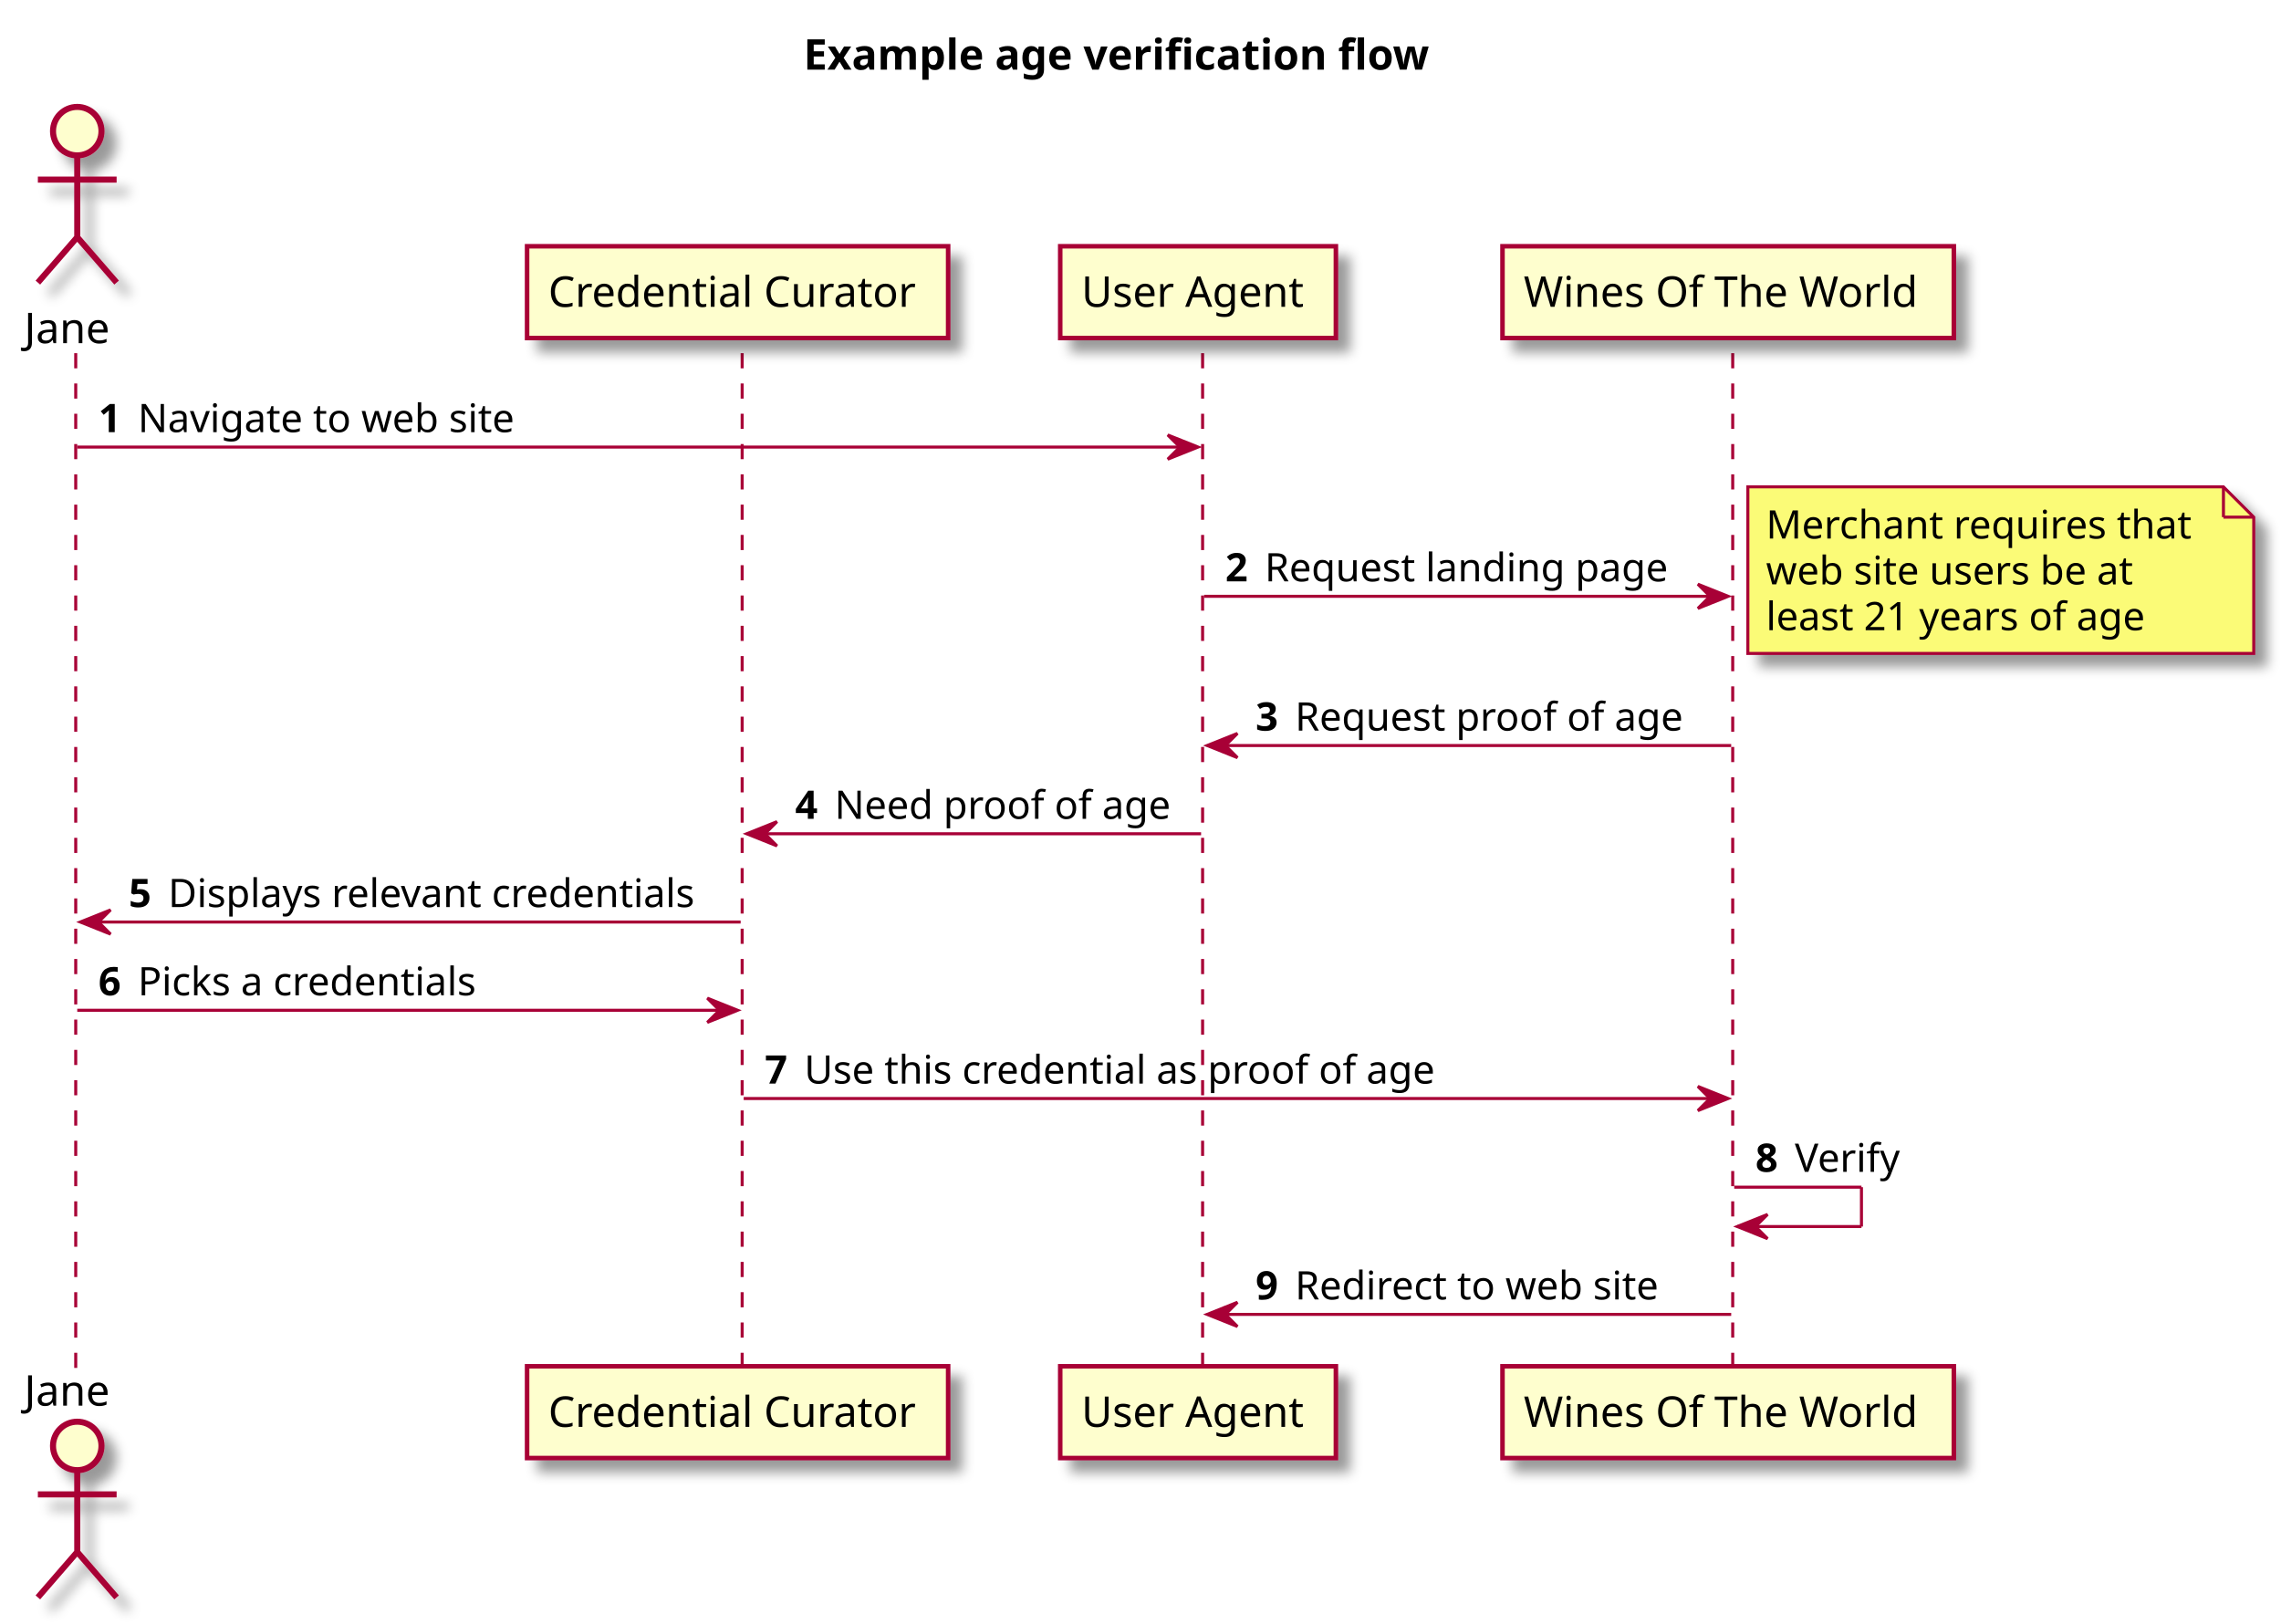
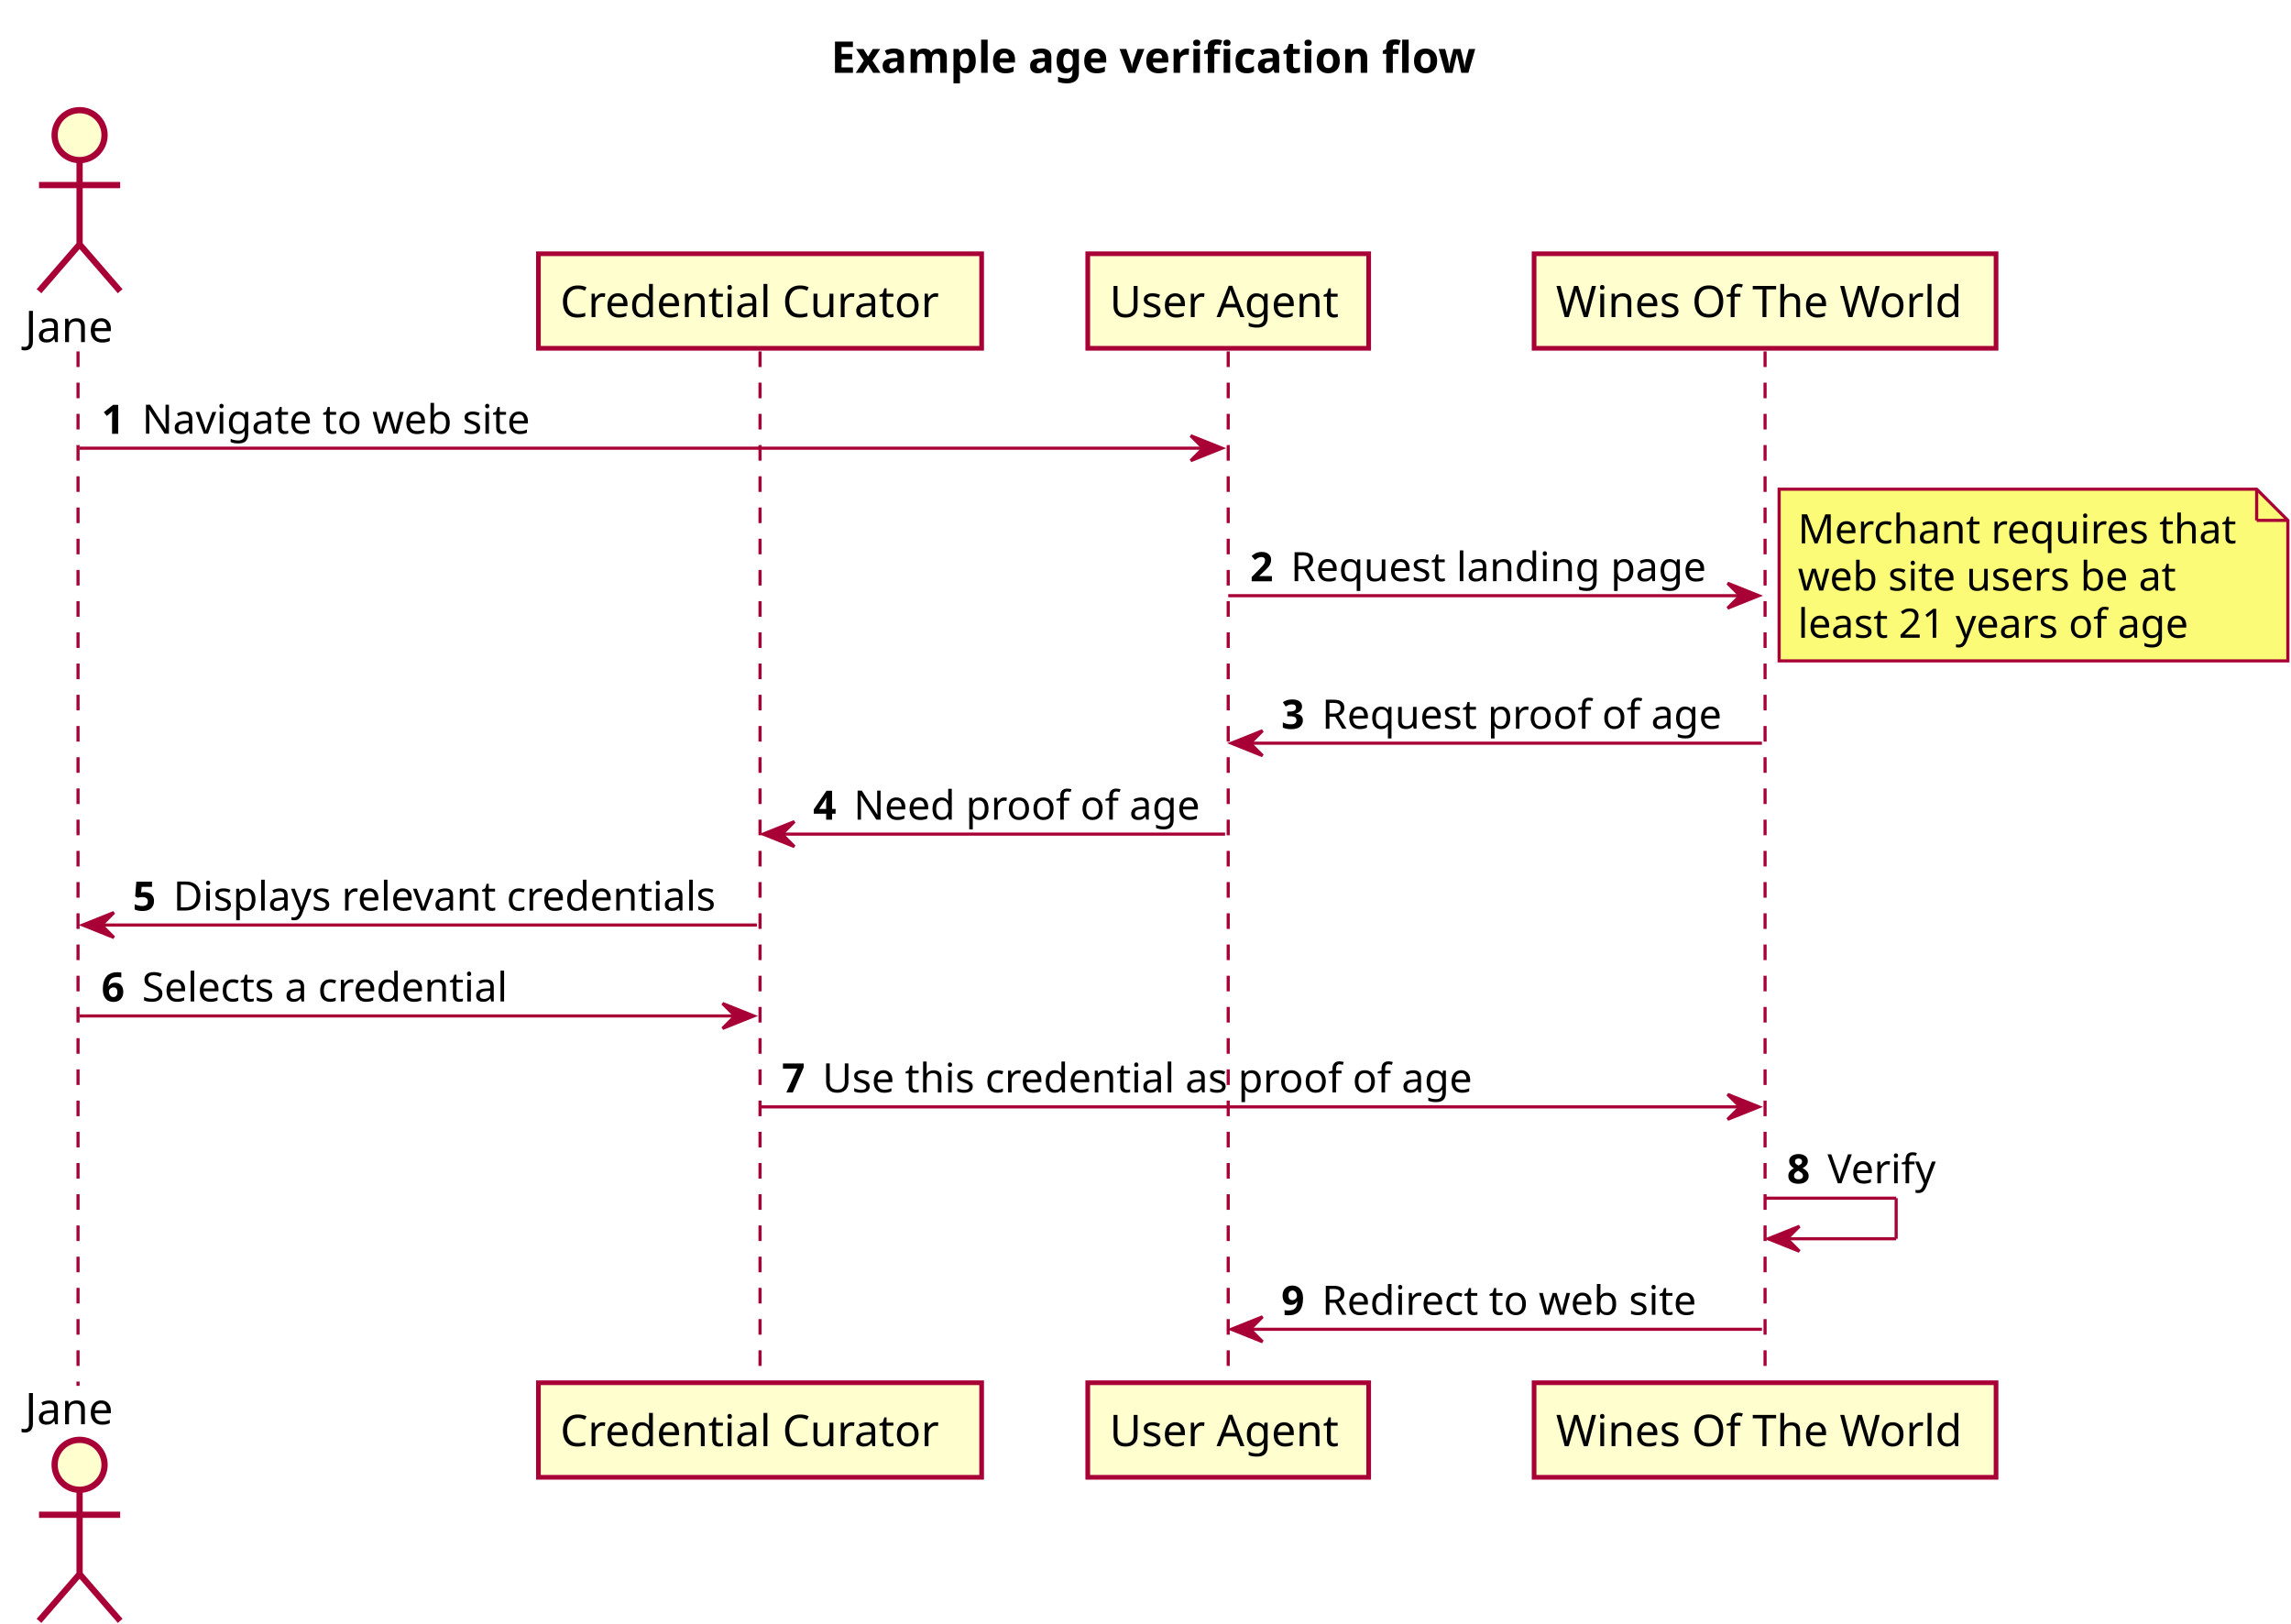
- <svg xmlns="http://www.w3.org/2000/svg" height="536px" style="width:753px;height:536px;" version="1.1" viewBox="0 0 753 536" width="753px">
-   <defs>
-     <filter height="300%" id="f1" width="300%" x="-1" y="-1">
-       <feGaussianBlur result="blurOut" stdDeviation="2.0" />
-       <feColorMatrix in="blurOut" result="blurOut2" type="matrix" values="0 0 0 0 0 0 0 0 0 0 0 0 0 0 0 0 0 0 .4 0" />
-       <feOffset dx="4.0" dy="4.0" in="blurOut2" result="blurOut3" />
-       <feBlend in="SourceGraphic" in2="blurOut3" mode="normal" />
-     </filter>
-   </defs>
+ <svg xmlns="http://www.w3.org/2000/svg" height="520px" style="width:734px;height:520px;" version="1.1" viewBox="0 0 734 520" width="734px">
+   <defs />
  <g>
-     <text fill="#000000" font-family="sans-serif" font-size="14" font-weight="bold" lengthAdjust="spacingAndGlyphs" textLength="231" x="265.25" y="22.995">Example age verification flow</text>
-     <line style="stroke: #A80036; stroke-width: 1.0; stroke-dasharray: 5.0,5.0;" x1="25" x2="25" y1="116.594" y2="452.055" />
-     <line style="stroke: #A80036; stroke-width: 1.0; stroke-dasharray: 5.0,5.0;" x1="245" x2="245" y1="116.594" y2="452.055" />
-     <line style="stroke: #A80036; stroke-width: 1.0; stroke-dasharray: 5.0,5.0;" x1="397" x2="397" y1="116.594" y2="452.055" />
-     <line style="stroke: #A80036; stroke-width: 1.0; stroke-dasharray: 5.0,5.0;" x1="572" x2="572" y1="116.594" y2="452.055" />
-     <text fill="#000000" font-family="sans-serif" font-size="14" lengthAdjust="spacingAndGlyphs" textLength="29" x="8" y="113.292">Jane</text>
-     <ellipse cx="25.5" cy="43.297" fill="#FEFECE" filter="url(#f1)" rx="8" ry="8" style="stroke: #A80036; stroke-width: 2.0;" />
-     <path d="M25.5,51.297 L25.5,78.297 M12.5,59.297 L38.5,59.297 M25.5,78.297 L12.5,93.297 M25.5,78.297 L38.5,93.297 " fill="#FEFECE" filter="url(#f1)" style="stroke: #A80036; stroke-width: 2.0;" />
-     <text fill="#000000" font-family="sans-serif" font-size="14" lengthAdjust="spacingAndGlyphs" textLength="29" x="8" y="464.05">Jane</text>
-     <ellipse cx="25.5" cy="477.352" fill="#FEFECE" filter="url(#f1)" rx="8" ry="8" style="stroke: #A80036; stroke-width: 2.0;" />
-     <path d="M25.5,485.352 L25.5,512.352 M12.5,493.352 L38.5,493.352 M25.5,512.352 L12.5,527.352 M25.5,512.352 L38.5,527.352 " fill="#FEFECE" filter="url(#f1)" style="stroke: #A80036; stroke-width: 2.0;" />
-     <rect fill="#FEFECE" filter="url(#f1)" height="30.297" style="stroke: #A80036; stroke-width: 1.5;" width="139" x="174" y="81.297" />
-     <text fill="#000000" font-family="sans-serif" font-size="14" lengthAdjust="spacingAndGlyphs" textLength="125" x="181" y="101.292">Credential Curator</text>
-     <rect fill="#FEFECE" filter="url(#f1)" height="30.297" style="stroke: #A80036; stroke-width: 1.5;" width="139" x="174" y="451.055" />
-     <text fill="#000000" font-family="sans-serif" font-size="14" lengthAdjust="spacingAndGlyphs" textLength="125" x="181" y="471.05">Credential Curator</text>
-     <rect fill="#FEFECE" filter="url(#f1)" height="30.297" style="stroke: #A80036; stroke-width: 1.5;" width="91" x="350" y="81.297" />
-     <text fill="#000000" font-family="sans-serif" font-size="14" lengthAdjust="spacingAndGlyphs" textLength="77" x="357" y="101.292">User Agent</text>
-     <rect fill="#FEFECE" filter="url(#f1)" height="30.297" style="stroke: #A80036; stroke-width: 1.5;" width="91" x="350" y="451.055" />
-     <text fill="#000000" font-family="sans-serif" font-size="14" lengthAdjust="spacingAndGlyphs" textLength="77" x="357" y="471.05">User Agent</text>
-     <rect fill="#FEFECE" filter="url(#f1)" height="30.297" style="stroke: #A80036; stroke-width: 1.5;" width="149" x="496" y="81.297" />
-     <text fill="#000000" font-family="sans-serif" font-size="14" lengthAdjust="spacingAndGlyphs" textLength="135" x="503" y="101.292">Wines Of The World</text>
-     <rect fill="#FEFECE" filter="url(#f1)" height="30.297" style="stroke: #A80036; stroke-width: 1.5;" width="149" x="496" y="451.055" />
-     <text fill="#000000" font-family="sans-serif" font-size="14" lengthAdjust="spacingAndGlyphs" textLength="135" x="503" y="471.05">Wines Of The World</text>
-     <polygon fill="#A80036" points="385.5,143.594,395.5,147.594,385.5,151.594,389.5,147.594" style="stroke: #A80036; stroke-width: 1.0;" />
-     <line style="stroke: #A80036; stroke-width: 1.0;" x1="25.5" x2="391.5" y1="147.594" y2="147.594" />
-     <text fill="#000000" font-family="sans-serif" font-size="13" font-weight="bold" lengthAdjust="spacingAndGlyphs" textLength="9" x="32.5" y="142.661">1</text>
-     <text fill="#000000" font-family="sans-serif" font-size="13" lengthAdjust="spacingAndGlyphs" textLength="130" x="45.5" y="142.661">Navigate to web site</text>
-     <polygon fill="#A80036" points="560.5,192.859,570.5,196.859,560.5,200.859,564.5,196.859" style="stroke: #A80036; stroke-width: 1.0;" />
-     <line style="stroke: #A80036; stroke-width: 1.0;" x1="397.5" x2="566.5" y1="196.859" y2="196.859" />
-     <text fill="#000000" font-family="sans-serif" font-size="13" font-weight="bold" lengthAdjust="spacingAndGlyphs" textLength="9" x="404.5" y="191.926">2</text>
-     <text fill="#000000" font-family="sans-serif" font-size="13" lengthAdjust="spacingAndGlyphs" textLength="138" x="417.5" y="191.926">Request landing page</text>
-     <polygon fill="#FBFB77" filter="url(#f1)" points="577,160.727,577,215.727,744,215.727,744,170.727,734,160.727,577,160.727" style="stroke: #A80036; stroke-width: 1.0;" />
-     <line style="stroke: #A80036; stroke-width: 1.0;" x1="734" x2="734" y1="160.727" y2="170.727" />
-     <line style="stroke: #A80036; stroke-width: 1.0;" x1="744" x2="734" y1="170.727" y2="170.727" />
-     <text fill="#000000" font-family="sans-serif" font-size="13" lengthAdjust="spacingAndGlyphs" textLength="146" x="583" y="177.793">Merchant requires that</text>
-     <text fill="#000000" font-family="sans-serif" font-size="13" lengthAdjust="spacingAndGlyphs" textLength="128" x="583" y="192.926">web site users be at</text>
-     <text fill="#000000" font-family="sans-serif" font-size="13" lengthAdjust="spacingAndGlyphs" textLength="134" x="583" y="208.059">least 21 years of age</text>
-     <polygon fill="#A80036" points="408.5,242.125,398.5,246.125,408.5,250.125,404.5,246.125" style="stroke: #A80036; stroke-width: 1.0;" />
-     <line style="stroke: #A80036; stroke-width: 1.0;" x1="402.5" x2="571.5" y1="246.125" y2="246.125" />
-     <text fill="#000000" font-family="sans-serif" font-size="13" font-weight="bold" lengthAdjust="spacingAndGlyphs" textLength="9" x="414.5" y="241.192">3</text>
-     <text fill="#000000" font-family="sans-serif" font-size="13" lengthAdjust="spacingAndGlyphs" textLength="133" x="427.5" y="241.192">Request proof of age</text>
-     <polygon fill="#A80036" points="256.5,271.258,246.5,275.258,256.5,279.258,252.5,275.258" style="stroke: #A80036; stroke-width: 1.0;" />
-     <line style="stroke: #A80036; stroke-width: 1.0;" x1="250.5" x2="396.5" y1="275.258" y2="275.258" />
-     <text fill="#000000" font-family="sans-serif" font-size="13" font-weight="bold" lengthAdjust="spacingAndGlyphs" textLength="9" x="262.5" y="270.325">4</text>
-     <text fill="#000000" font-family="sans-serif" font-size="13" lengthAdjust="spacingAndGlyphs" textLength="115" x="275.5" y="270.325">Need proof of age</text>
-     <polygon fill="#A80036" points="36.5,300.391,26.5,304.391,36.5,308.391,32.5,304.391" style="stroke: #A80036; stroke-width: 1.0;" />
-     <line style="stroke: #A80036; stroke-width: 1.0;" x1="30.5" x2="244.5" y1="304.391" y2="304.391" />
-     <text fill="#000000" font-family="sans-serif" font-size="13" font-weight="bold" lengthAdjust="spacingAndGlyphs" textLength="9" x="42.5" y="299.457">5</text>
-     <text fill="#000000" font-family="sans-serif" font-size="13" lengthAdjust="spacingAndGlyphs" textLength="183" x="55.5" y="299.457">Displays relevant credentials</text>
-     <polygon fill="#A80036" points="233.5,329.523,243.5,333.523,233.5,337.523,237.5,333.523" style="stroke: #A80036; stroke-width: 1.0;" />
-     <line style="stroke: #A80036; stroke-width: 1.0;" x1="25.5" x2="239.5" y1="333.523" y2="333.523" />
-     <text fill="#000000" font-family="sans-serif" font-size="13" font-weight="bold" lengthAdjust="spacingAndGlyphs" textLength="9" x="32.5" y="328.59">6</text>
-     <text fill="#000000" font-family="sans-serif" font-size="13" lengthAdjust="spacingAndGlyphs" textLength="118" x="45.5" y="328.59">Picks a credentials</text>
-     <polygon fill="#A80036" points="560.5,358.656,570.5,362.656,560.5,366.656,564.5,362.656" style="stroke: #A80036; stroke-width: 1.0;" />
-     <line style="stroke: #A80036; stroke-width: 1.0;" x1="245.5" x2="566.5" y1="362.656" y2="362.656" />
-     <text fill="#000000" font-family="sans-serif" font-size="13" font-weight="bold" lengthAdjust="spacingAndGlyphs" textLength="9" x="252.5" y="357.723">7</text>
-     <text fill="#000000" font-family="sans-serif" font-size="13" lengthAdjust="spacingAndGlyphs" textLength="219" x="265.5" y="357.723">Use this credential as proof of age</text>
-     <line style="stroke: #A80036; stroke-width: 1.0;" x1="572.5" x2="614.5" y1="391.922" y2="391.922" />
-     <line style="stroke: #A80036; stroke-width: 1.0;" x1="614.5" x2="614.5" y1="391.922" y2="404.922" />
-     <line style="stroke: #A80036; stroke-width: 1.0;" x1="573.5" x2="614.5" y1="404.922" y2="404.922" />
-     <polygon fill="#A80036" points="583.5,400.922,573.5,404.922,583.5,408.922,579.5,404.922" style="stroke: #A80036; stroke-width: 1.0;" />
-     <text fill="#000000" font-family="sans-serif" font-size="13" font-weight="bold" lengthAdjust="spacingAndGlyphs" textLength="9" x="579.5" y="386.856">8</text>
-     <text fill="#000000" font-family="sans-serif" font-size="13" lengthAdjust="spacingAndGlyphs" textLength="36" x="592.5" y="386.856">Verify</text>
-     <polygon fill="#A80036" points="408.5,429.922,398.5,433.922,408.5,437.922,404.5,433.922" style="stroke: #A80036; stroke-width: 1.0;" />
-     <line style="stroke: #A80036; stroke-width: 1.0;" x1="402.5" x2="571.5" y1="433.922" y2="433.922" />
-     <text fill="#000000" font-family="sans-serif" font-size="13" font-weight="bold" lengthAdjust="spacingAndGlyphs" textLength="9" x="414.5" y="428.989">9</text>
-     <text fill="#000000" font-family="sans-serif" font-size="13" lengthAdjust="spacingAndGlyphs" textLength="125" x="427.5" y="428.989">Redirect to web site</text>
+     <text fill="#000000" font-family="Lucida Sans" font-size="14" font-weight="bold" lengthAdjust="spacingAndGlyphs" textLength="214" x="266.25" y="23.337">Example age verification flow</text>
+     <line style="stroke: #A80036; stroke-width: 1.0; stroke-dasharray: 5.0,5.0;" x1="25" x2="25" y1="112.58" y2="443.971" />
+     <line style="stroke: #A80036; stroke-width: 1.0; stroke-dasharray: 5.0,5.0;" x1="243.5" x2="243.5" y1="112.58" y2="443.971" />
+     <line style="stroke: #A80036; stroke-width: 1.0; stroke-dasharray: 5.0,5.0;" x1="393.5" x2="393.5" y1="112.58" y2="443.971" />
+     <line style="stroke: #A80036; stroke-width: 1.0; stroke-dasharray: 5.0,5.0;" x1="565.5" x2="565.5" y1="112.58" y2="443.971" />
+     <text fill="#000000" font-family="Lucida Sans" font-size="14" lengthAdjust="spacingAndGlyphs" textLength="29" x="8" y="109.593">Jane</text>
+     <ellipse cx="25.5" cy="43.29" fill="#FEFECE" rx="8" ry="8" style="stroke: #A80036; stroke-width: 2.0;" />
+     <path d="M25.5,51.29 L25.5,78.29 M12.5,59.29 L38.5,59.29 M25.5,78.29 L12.5,93.29 M25.5,78.29 L38.5,93.29 " fill="#FEFECE" style="stroke: #A80036; stroke-width: 2.0;" />
+     <text fill="#000000" font-family="Lucida Sans" font-size="14" lengthAdjust="spacingAndGlyphs" textLength="29" x="8" y="456.274">Jane</text>
+     <ellipse cx="25.5" cy="469.261" fill="#FEFECE" rx="8" ry="8" style="stroke: #A80036; stroke-width: 2.0;" />
+     <path d="M25.5,477.261 L25.5,504.261 M12.5,485.261 L38.5,485.261 M25.5,504.261 L12.5,519.261 M25.5,504.261 L38.5,519.261 " fill="#FEFECE" style="stroke: #A80036; stroke-width: 2.0;" />
+     <rect fill="#FEFECE" height="30.29" style="stroke: #A80036; stroke-width: 1.5;" width="142" x="172.5" y="81.29" />
+     <text fill="#000000" font-family="Lucida Sans" font-size="14" lengthAdjust="spacingAndGlyphs" textLength="128" x="179.5" y="101.593">Credential Curator</text>
+     <rect fill="#FEFECE" height="30.29" style="stroke: #A80036; stroke-width: 1.5;" width="142" x="172.5" y="442.971" />
+     <text fill="#000000" font-family="Lucida Sans" font-size="14" lengthAdjust="spacingAndGlyphs" textLength="128" x="179.5" y="463.274">Credential Curator</text>
+     <rect fill="#FEFECE" height="30.29" style="stroke: #A80036; stroke-width: 1.5;" width="90" x="348.5" y="81.29" />
+     <text fill="#000000" font-family="Lucida Sans" font-size="14" lengthAdjust="spacingAndGlyphs" textLength="76" x="355.5" y="101.593">User Agent</text>
+     <rect fill="#FEFECE" height="30.29" style="stroke: #A80036; stroke-width: 1.5;" width="90" x="348.5" y="442.971" />
+     <text fill="#000000" font-family="Lucida Sans" font-size="14" lengthAdjust="spacingAndGlyphs" textLength="76" x="355.5" y="463.274">User Agent</text>
+     <rect fill="#FEFECE" height="30.29" style="stroke: #A80036; stroke-width: 1.5;" width="148" x="491.5" y="81.29" />
+     <text fill="#000000" font-family="Lucida Sans" font-size="14" lengthAdjust="spacingAndGlyphs" textLength="134" x="498.5" y="101.593">Wines Of The World</text>
+     <rect fill="#FEFECE" height="30.29" style="stroke: #A80036; stroke-width: 1.5;" width="148" x="491.5" y="442.971" />
+     <text fill="#000000" font-family="Lucida Sans" font-size="14" lengthAdjust="spacingAndGlyphs" textLength="134" x="498.5" y="463.274">Wines Of The World</text>
+     <polygon fill="#A80036" points="381.5,139.58,391.5,143.58,381.5,147.58,385.5,143.58" style="stroke: #A80036; stroke-width: 1.0;" />
+     <line style="stroke: #A80036; stroke-width: 1.0;" x1="25.5" x2="387.5" y1="143.58" y2="143.58" />
+     <text fill="#000000" font-family="Lucida Sans" font-size="13" font-weight="bold" lengthAdjust="spacingAndGlyphs" textLength="9" x="32.5" y="138.964">1</text>
+     <text fill="#000000" font-family="Lucida Sans" font-size="13" lengthAdjust="spacingAndGlyphs" textLength="128" x="45.5" y="138.933">Navigate to web site</text>
+     <polygon fill="#A80036" points="553.5,186.833,563.5,190.833,553.5,194.833,557.5,190.833" style="stroke: #A80036; stroke-width: 1.0;" />
+     <line style="stroke: #A80036; stroke-width: 1.0;" x1="393.5" x2="559.5" y1="190.833" y2="190.833" />
+     <text fill="#000000" font-family="Lucida Sans" font-size="13" font-weight="bold" lengthAdjust="spacingAndGlyphs" textLength="9" x="400.5" y="186.217">2</text>
+     <text fill="#000000" font-family="Lucida Sans" font-size="13" lengthAdjust="spacingAndGlyphs" textLength="135" x="413.5" y="186.185">Request landing page</text>
+     <polygon fill="#FBFB77" points="570,156.707,570,211.707,733,211.707,733,166.707,723,156.707,570,156.707" style="stroke: #A80036; stroke-width: 1.0;" />
+     <line style="stroke: #A80036; stroke-width: 1.0;" x1="723" x2="723" y1="156.707" y2="166.707" />
+     <line style="stroke: #A80036; stroke-width: 1.0;" x1="733" x2="723" y1="166.707" y2="166.707" />
+     <text fill="#000000" font-family="Lucida Sans" font-size="13" lengthAdjust="spacingAndGlyphs" textLength="142" x="576" y="174.059">Merchant requires that</text>
+     <text fill="#000000" font-family="Lucida Sans" font-size="13" lengthAdjust="spacingAndGlyphs" textLength="125" x="576" y="189.185">web site users be at</text>
+     <text fill="#000000" font-family="Lucida Sans" font-size="13" lengthAdjust="spacingAndGlyphs" textLength="130" x="576" y="204.312">least 21 years of age</text>
+     <polygon fill="#A80036" points="404.5,234.086,394.5,238.086,404.5,242.086,400.5,238.086" style="stroke: #A80036; stroke-width: 1.0;" />
+     <line style="stroke: #A80036; stroke-width: 1.0;" x1="398.5" x2="564.5" y1="238.086" y2="238.086" />
+     <text fill="#000000" font-family="Lucida Sans" font-size="13" font-weight="bold" lengthAdjust="spacingAndGlyphs" textLength="9" x="410.5" y="233.47">3</text>
+     <text fill="#000000" font-family="Lucida Sans" font-size="13" lengthAdjust="spacingAndGlyphs" textLength="131" x="423.5" y="233.439">Request proof of age</text>
+     <polygon fill="#A80036" points="254.5,263.212,244.5,267.212,254.5,271.212,250.5,267.212" style="stroke: #A80036; stroke-width: 1.0;" />
+     <line style="stroke: #A80036; stroke-width: 1.0;" x1="248.5" x2="392.5" y1="267.212" y2="267.212" />
+     <text fill="#000000" font-family="Lucida Sans" font-size="13" font-weight="bold" lengthAdjust="spacingAndGlyphs" textLength="9" x="260.5" y="262.597">4</text>
+     <text fill="#000000" font-family="Lucida Sans" font-size="13" lengthAdjust="spacingAndGlyphs" textLength="113" x="273.5" y="262.565">Need proof of age</text>
+     <polygon fill="#A80036" points="36.5,292.339,26.5,296.339,36.5,300.339,32.5,296.339" style="stroke: #A80036; stroke-width: 1.0;" />
+     <line style="stroke: #A80036; stroke-width: 1.0;" x1="30.5" x2="242.5" y1="296.339" y2="296.339" />
+     <text fill="#000000" font-family="Lucida Sans" font-size="13" font-weight="bold" lengthAdjust="spacingAndGlyphs" textLength="9" x="42.5" y="291.723">5</text>
+     <text fill="#000000" font-family="Lucida Sans" font-size="13" lengthAdjust="spacingAndGlyphs" textLength="181" x="55.5" y="291.691">Displays relevant credentials</text>
+     <polygon fill="#A80036" points="231.5,321.465,241.5,325.465,231.5,329.465,235.5,325.465" style="stroke: #A80036; stroke-width: 1.0;" />
+     <line style="stroke: #A80036; stroke-width: 1.0;" x1="25.5" x2="237.5" y1="325.465" y2="325.465" />
+     <text fill="#000000" font-family="Lucida Sans" font-size="13" font-weight="bold" lengthAdjust="spacingAndGlyphs" textLength="9" x="32.5" y="320.85">6</text>
+     <text fill="#000000" font-family="Lucida Sans" font-size="13" lengthAdjust="spacingAndGlyphs" textLength="121" x="45.5" y="320.818">Selects a credential</text>
+     <polygon fill="#A80036" points="553.5,350.592,563.5,354.592,553.5,358.592,557.5,354.592" style="stroke: #A80036; stroke-width: 1.0;" />
+     <line style="stroke: #A80036; stroke-width: 1.0;" x1="243.5" x2="559.5" y1="354.592" y2="354.592" />
+     <text fill="#000000" font-family="Lucida Sans" font-size="13" font-weight="bold" lengthAdjust="spacingAndGlyphs" textLength="9" x="250.5" y="349.976">7</text>
+     <text fill="#000000" font-family="Lucida Sans" font-size="13" lengthAdjust="spacingAndGlyphs" textLength="216" x="263.5" y="349.944">Use this credential as proof of age</text>
+     <line style="stroke: #A80036; stroke-width: 1.0;" x1="565.5" x2="607.5" y1="383.845" y2="383.845" />
+     <line style="stroke: #A80036; stroke-width: 1.0;" x1="607.5" x2="607.5" y1="383.845" y2="396.845" />
+     <line style="stroke: #A80036; stroke-width: 1.0;" x1="566.5" x2="607.5" y1="396.845" y2="396.845" />
+     <polygon fill="#A80036" points="576.5,392.845,566.5,396.845,576.5,400.845,572.5,396.845" style="stroke: #A80036; stroke-width: 1.0;" />
+     <text fill="#000000" font-family="Lucida Sans" font-size="13" font-weight="bold" lengthAdjust="spacingAndGlyphs" textLength="9" x="572.5" y="379.103">8</text>
+     <text fill="#000000" font-family="Lucida Sans" font-size="13" lengthAdjust="spacingAndGlyphs" textLength="37" x="585.5" y="379.071">Verify</text>
+     <polygon fill="#A80036" points="404.5,421.845,394.5,425.845,404.5,429.845,400.5,425.845" style="stroke: #A80036; stroke-width: 1.0;" />
+     <line style="stroke: #A80036; stroke-width: 1.0;" x1="398.5" x2="564.5" y1="425.845" y2="425.845" />
+     <text fill="#000000" font-family="Lucida Sans" font-size="13" font-weight="bold" lengthAdjust="spacingAndGlyphs" textLength="9" x="410.5" y="421.229">9</text>
+     <text fill="#000000" font-family="Lucida Sans" font-size="13" lengthAdjust="spacingAndGlyphs" textLength="124" x="423.5" y="421.197">Redirect to web site</text>
  </g>
</svg>
